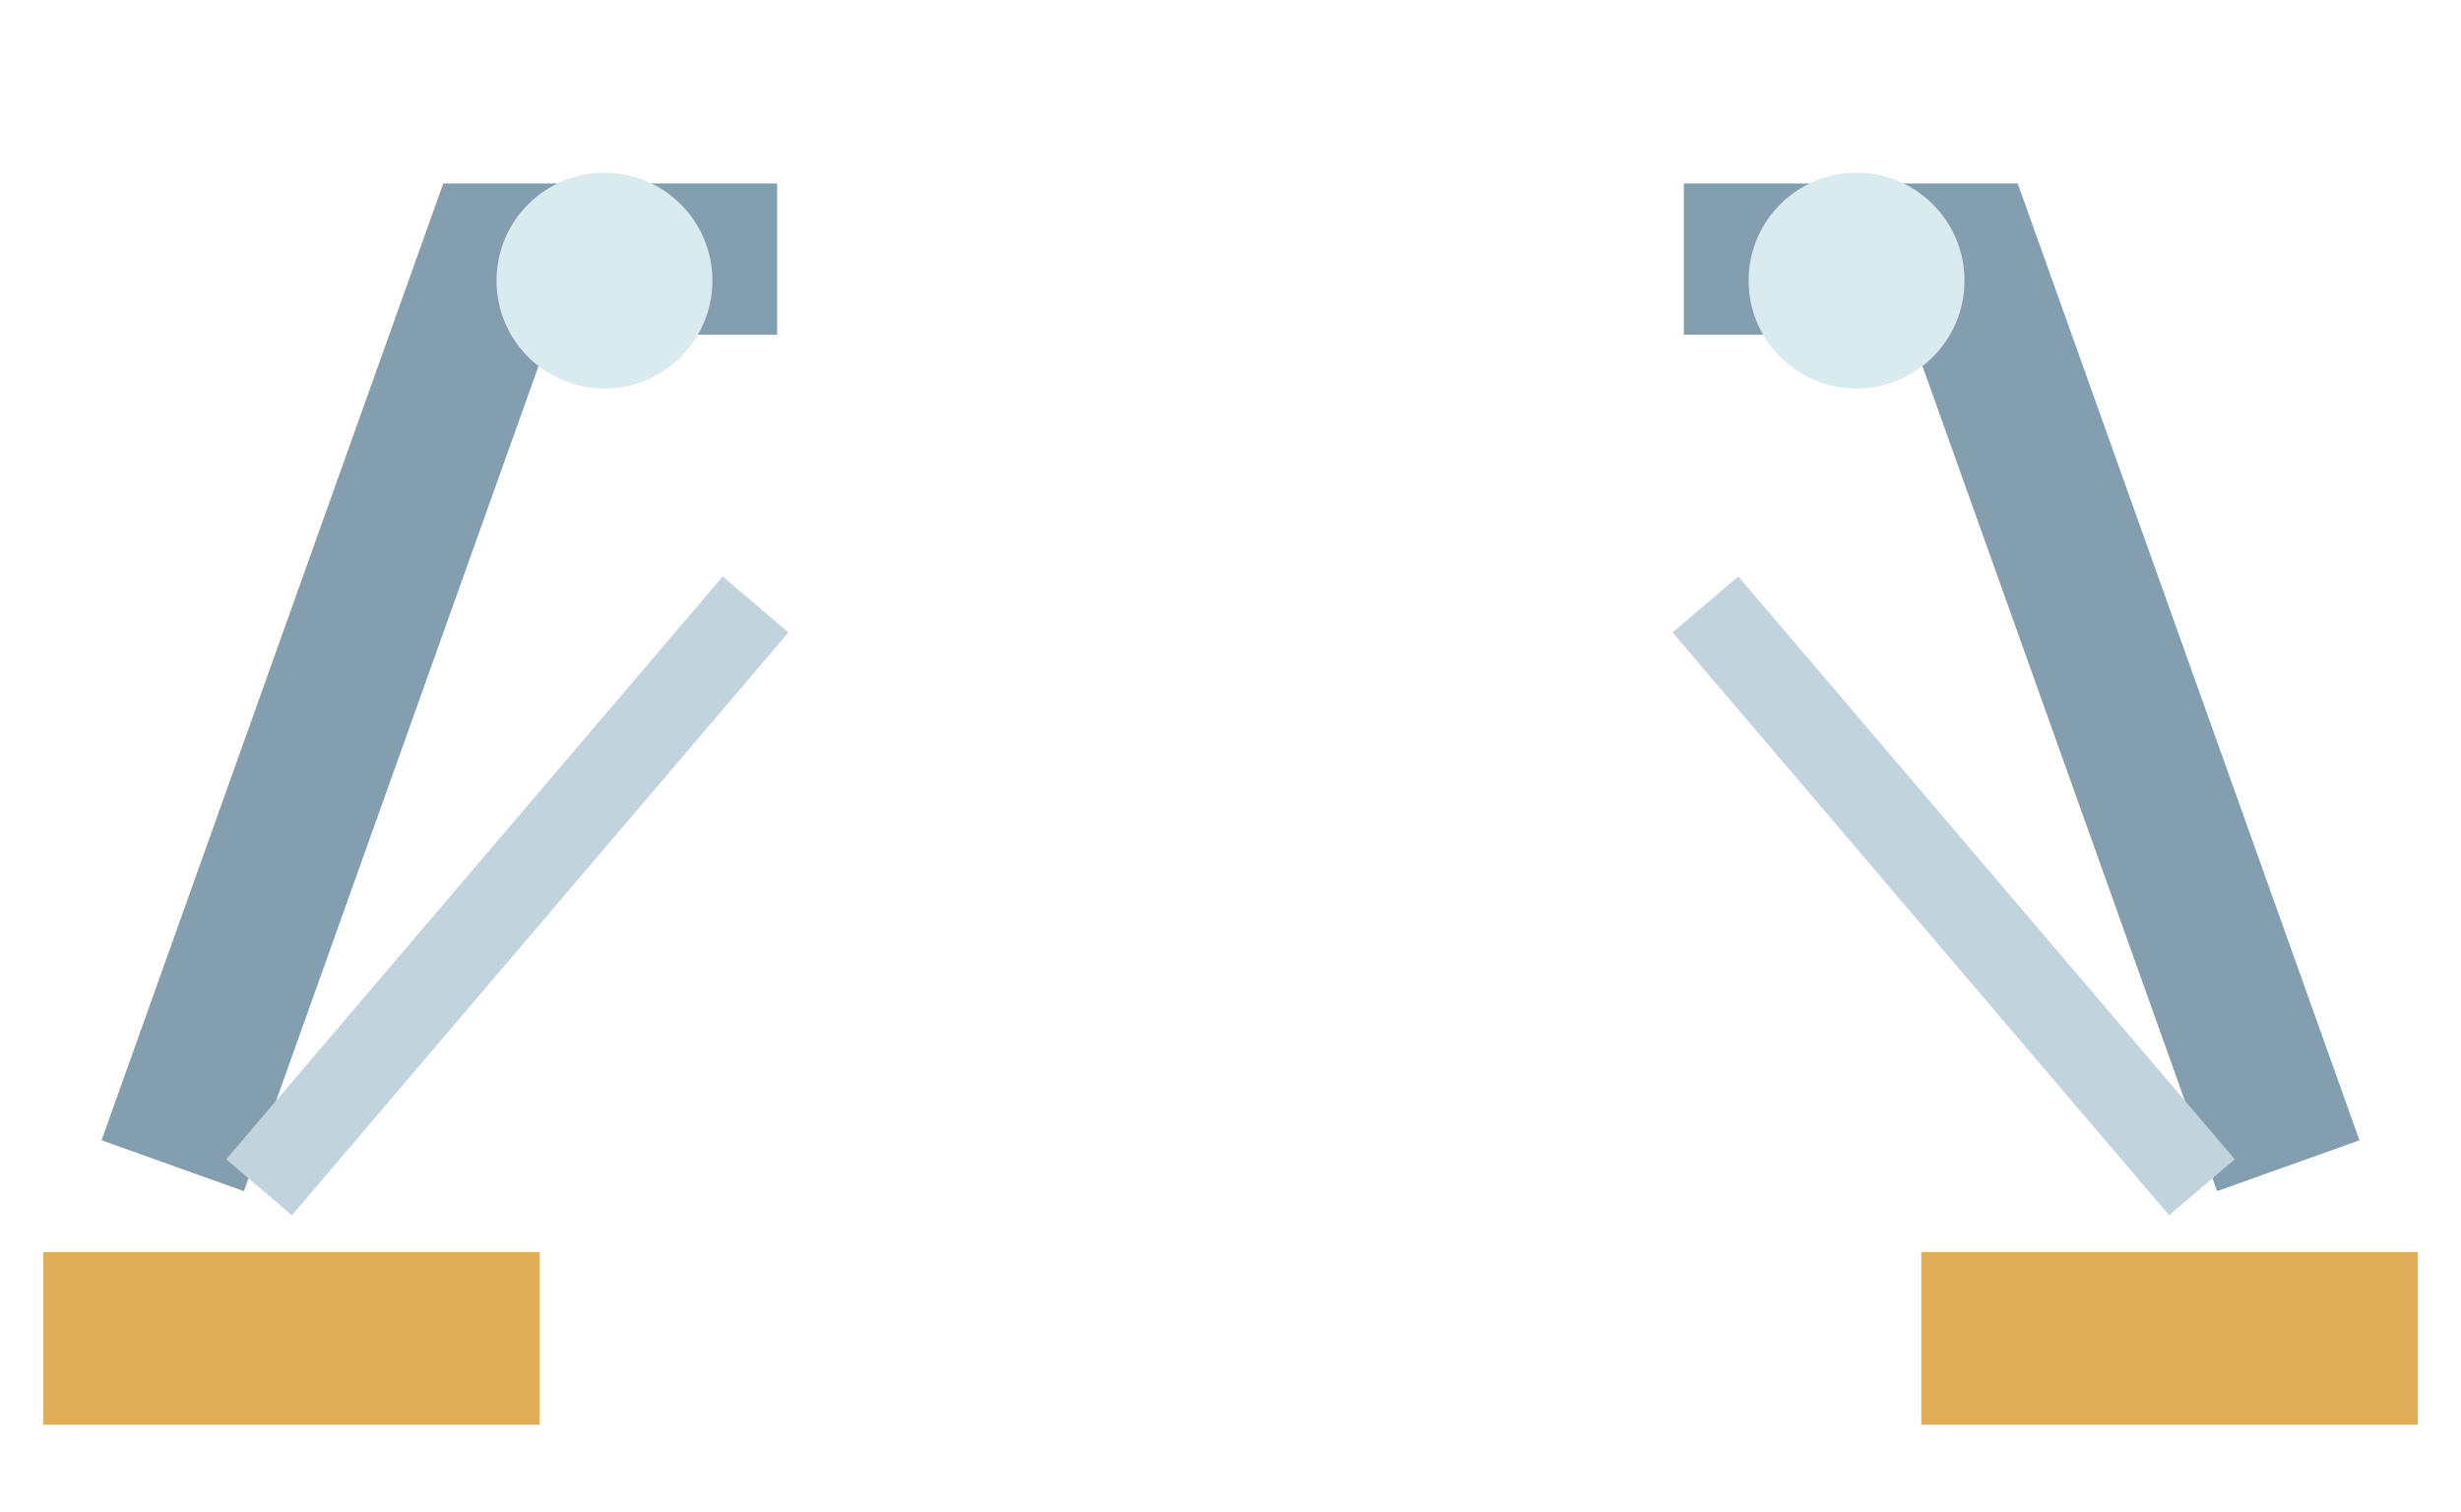
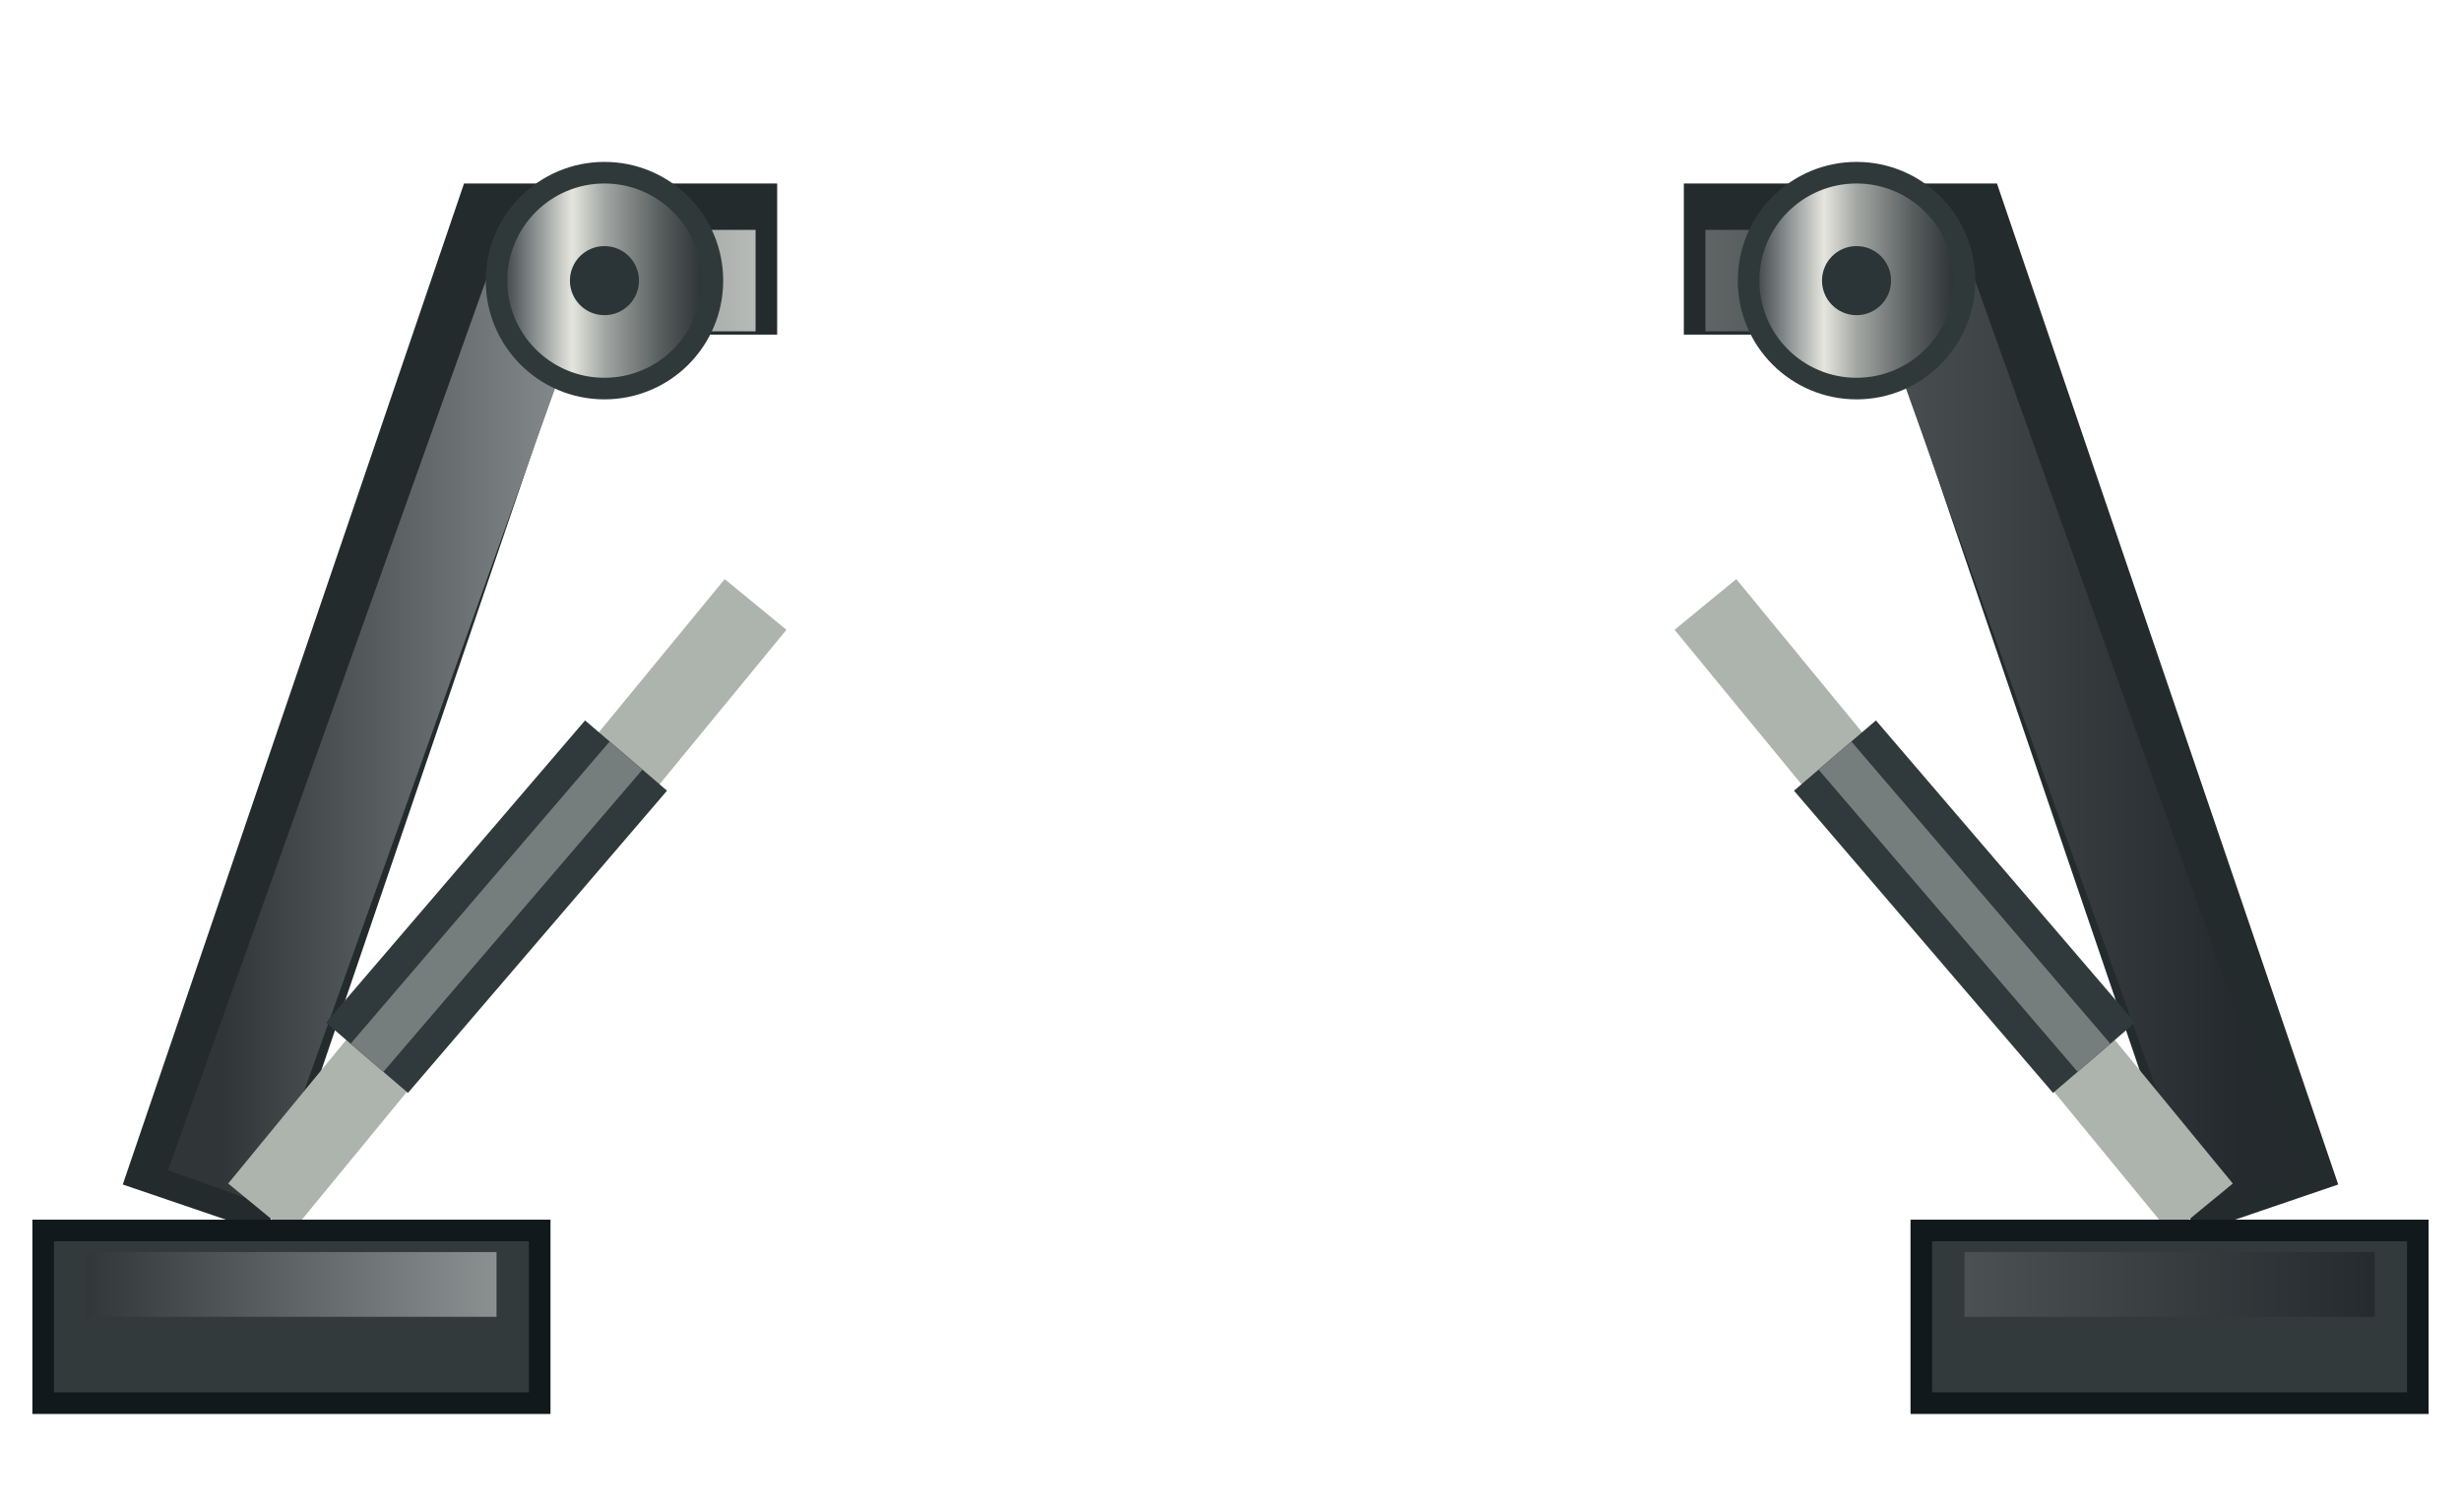
<svg xmlns="http://www.w3.org/2000/svg" width="114" height="70" viewBox="0 0 114 70">
-   <path d="M36 12H23L8 54m70-42h13l15 42" fill="none" stroke="#839eaf" stroke-width="7" />
-   <path d="M35 28L12 55m67-27l23 27" fill="none" stroke="#c1d4de" stroke-width="4" />
-   <path d="M2 58h23v8H2zm87 0h23v8H89z" fill="#e0ae59" />
-   <circle cx="28" cy="13" r="5" fill="#d9ebef" />
-   <circle cx="86" cy="13" r="5" fill="#d9ebef" />
+   <defs>
+     <linearGradient id="paint" x1="0" x2="1">
+       <stop stop-color="#6b7172" />
+       <stop offset=".17" stop-color="#e2e3dd" />
+       <stop offset=".36" stop-color="#fffdf5" />
+       <stop offset=".66" stop-color="#d8d9d3" />
+       <stop offset=".88" stop-color="#a0a5a3" />
+       <stop offset="1" stop-color="#51585a" />
+     </linearGradient>
+     <linearGradient id="steel" x1="0" x2="1">
+       <stop stop-color="#303638" />
+       <stop offset=".19" stop-color="#8f9595" />
+       <stop offset=".35" stop-color="#e5e5de" />
+       <stop offset=".5" stop-color="#a3a7a4" />
+       <stop offset=".76" stop-color="#585e5e" />
+       <stop offset="1" stop-color="#242a2d" />
+     </linearGradient>
+     <linearGradient id="bell" x1="0" x2="1">
+       <stop stop-color="#181c1e" />
+       <stop offset=".25" stop-color="#656968" />
+       <stop offset=".42" stop-color="#8d9088" />
+       <stop offset=".64" stop-color="#4a4f4d" />
+       <stop offset="1" stop-color="#111517" />
+     </linearGradient>
+     <linearGradient id="copper" x1="0" x2="1">
+       <stop stop-color="#593222" />
+       <stop offset=".26" stop-color="#c08b63" />
+       <stop offset=".48" stop-color="#e0b28a" />
+       <stop offset=".77" stop-color="#946043" />
+       <stop offset="1" stop-color="#40271e" />
+     </linearGradient>
+     <linearGradient id="gold" x1="0" x2="1">
+       <stop stop-color="#62431c" />
+       <stop offset=".2" stop-color="#bd8d3e" />
+       <stop offset=".43" stop-color="#f1d28b" />
+       <stop offset=".65" stop-color="#9b6e2e" />
+       <stop offset=".85" stop-color="#e0bd71" />
+       <stop offset="1" stop-color="#6a4b20" />
+     </linearGradient>
+     <linearGradient id="glass" x1="0" y1="0" x2="1" y2="1">
+       <stop stop-color="#536e80" />
+       <stop offset=".45" stop-color="#1d3445" />
+       <stop offset="1" stop-color="#090f15" />
+     </linearGradient>
+   </defs>
+   <path d="M36 12H24L9 56m69-44h12l15 44" fill="none" stroke="#242b2d" stroke-width="7" />
+   <path d="M35 13H25L10 55m69-42h10l15 42" fill="none" stroke="url(#steel)" stroke-width="4.7" />
+   <path d="M35 28L12 56m67-28 23 28" stroke="#adb4ad" stroke-width="3.7" />
+   <path d="M29 35L17 49m68-14 12 14" stroke="#30393b" stroke-width="5" />
+   <path d="M29 35L17 49m68-14 12 14" stroke="#757e7d" stroke-width="2" />
+   <path d="M2 57h23v8H2zm87 0h23v8H89z" fill="#333a3b" stroke="#11191c" stroke-width="1" />
+   <path d="M4 58h19v3H4zm87 0h19v3H91z" fill="url(#steel)" />
+   <g fill="url(#steel)" stroke="#30393a" stroke-width="1">
+     <circle cx="28" cy="13" r="5" />
+     <circle cx="86" cy="13" r="5" />
+   </g>
+   <g fill="#2b3538">
+     <circle cx="28" cy="13" r="1.6" />
+     <circle cx="86" cy="13" r="1.6" />
+   </g>
</svg>
